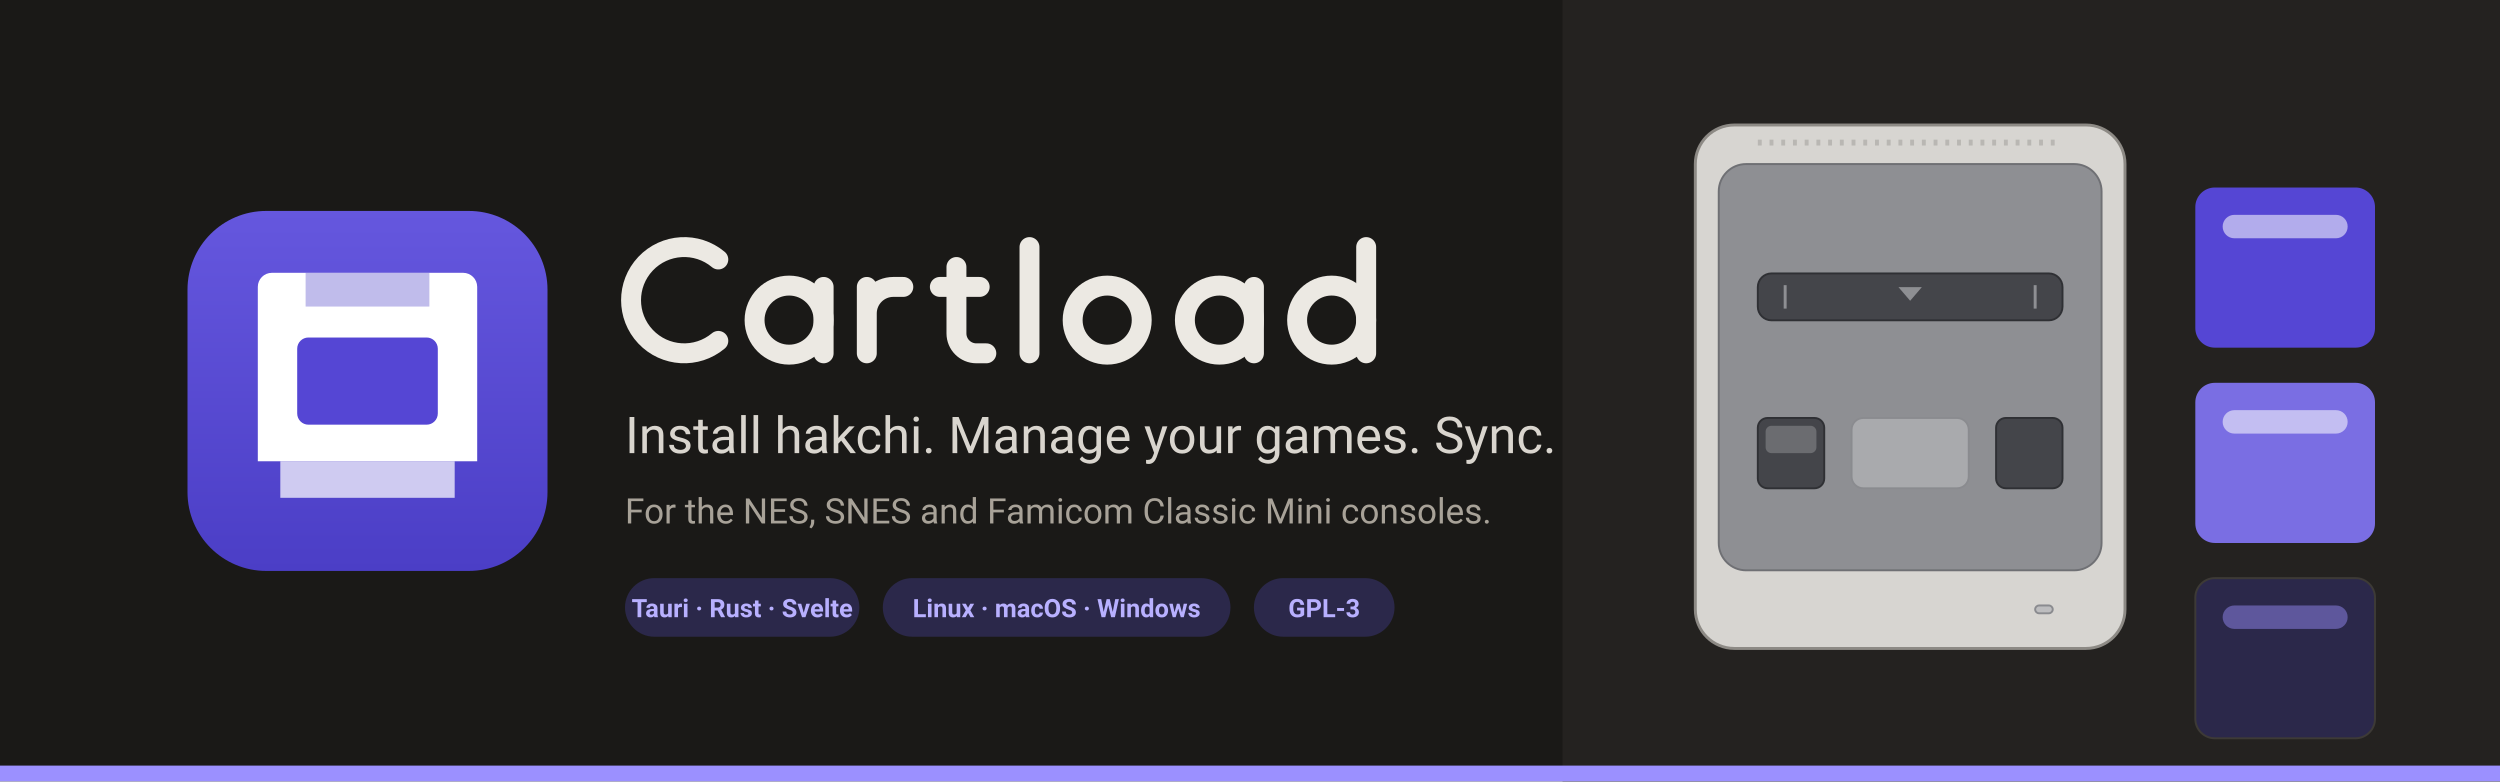
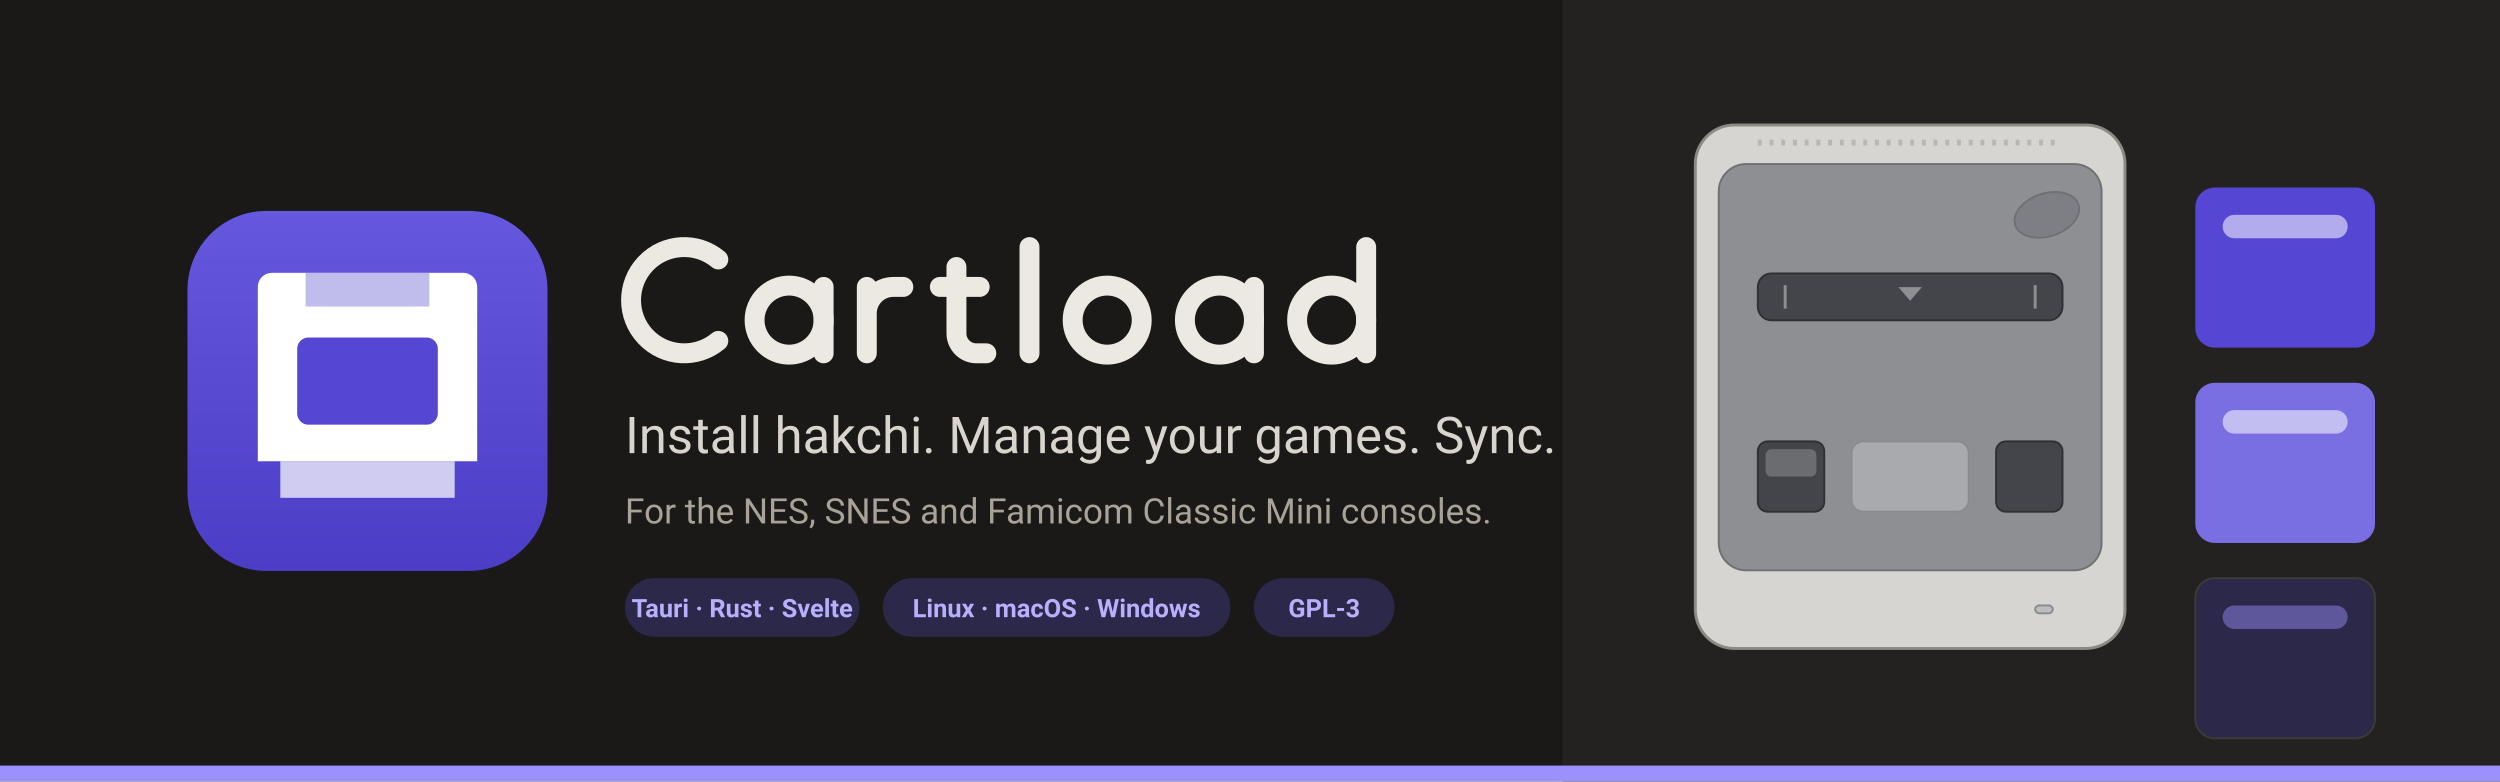
<svg xmlns="http://www.w3.org/2000/svg" width="1280" height="400" viewBox="0 0 1280 400" role="img" aria-labelledby="t d">
  <defs>
    <linearGradient id="mark" x1="0" y1="0" x2="0" y2="1">
      <stop offset="0" stop-color="#6557de" />
      <stop offset="1" stop-color="#4b3ec6" />
    </linearGradient>
    <clipPath id="frame">
      <rect width="1280" height="400" />
    </clipPath>
  </defs>
  <g clip-path="url(#frame)">
    <rect width="1280" height="400" fill="#1a1917" />
    <rect x="800" y="-40" width="580" height="480" rx="40" fill="#242220" />
    <rect x="0" y="392" width="1280" height="8" fill="#9b90ff" />
  </g>
  <g transform="translate(96 108) scale(0.72)">
    <rect width="256" height="256" rx="56" fill="url(#mark)" />
    <path d="M60 44h136a10 10 0 0 1 10 10v124H50V54a10 10 0 0 1 10-10z" fill="#ffffff" />
    <path d="M84 44v24h88V44z" fill="#4b3ec6" opacity="0.35" />
    <rect x="78" y="90" width="100" height="62" rx="8" fill="#5546d4" />
    <path d="M66 178h124v26H66z" fill="#ffffff" opacity="0.72" />
  </g>
  <g transform="translate(318 118) scale(3.4)" fill="none" stroke="#ece9e3" stroke-width="3" stroke-linecap="round" stroke-linejoin="round">
    <path d="M14.64 4.37A8 8 0 1 0 14.64 16.63" />
    <circle cx="25.3" cy="13.5" r="5.2" />
    <path d="M30.5 8.5V18.5" />
    <path d="M37 18.5V8.5M37 12.5A4 4 0 0 1 41 8.5H42.5" />
    <path d="M50.5 5.5V15.5A3 3 0 0 0 53.5 18.5H55M48 8.5H54" />
    <path d="M61.5 2.5V18.5" />
    <circle cx="73.2" cy="13.5" r="5.2" />
    <circle cx="90.1" cy="13.5" r="5.2" />
    <path d="M95.3 8.5V18.5" />
    <circle cx="107" cy="13.5" r="5.2" />
    <path d="M112.2 2.5V18.5" />
  </g>
  <g font-family="system-ui, -apple-system, 'Segoe UI', Roboto, 'Helvetica Neue', Arial, sans-serif">
    <text x="320" y="232" font-size="26" fill="#d9d5ce">Install hakchi. Manage your games. Sync.</text>
    <text x="320" y="268" font-size="18" fill="#a8a298">For the NES, SNES and Famicom Classic Mini consoles.</text>
    <g font-size="13" font-weight="600" fill="#b8b0ff">
      <rect x="320" y="296" width="120" height="30" rx="15" fill="#2b284a" />
      <text x="380" y="316" text-anchor="middle">Tauri · Rust · Svelte</text>
      <rect x="452" y="296" width="178" height="30" rx="15" fill="#2b284a" />
      <text x="541" y="316" text-anchor="middle">Linux · macOS · Windows</text>
      <rect x="642" y="296" width="72" height="30" rx="15" fill="#2b284a" />
      <text x="678" y="316" text-anchor="middle">GPL-3</text>
    </g>
  </g>
  <g transform="translate(868 64)">
    <rect x="0" y="0" width="220" height="268" rx="20" fill="#d7d5d1" stroke="#8d8a85" stroke-width="1.5" />
    <line x1="32" y1="9" x2="188" y2="9" stroke="#b9b7b3" stroke-width="3" stroke-dasharray="2 4" />
    <rect x="12" y="20" width="196" height="208" rx="14" fill="#8e8f93" stroke="#6f7074" />
+     <ellipse cx="180" cy="46" rx="17" ry="11" transform="rotate(-18 180 46)" fill="#7e7f84" stroke="#6f7074" />
    <rect x="32" y="76" width="156" height="24" rx="7" fill="#44454a" stroke="#2f3034" />
    <line x1="46" y1="82" x2="46" y2="94" stroke="#8e8f93" stroke-width="1.5" />
    <line x1="174" y1="82" x2="174" y2="94" stroke="#8e8f93" stroke-width="1.5" />
    <path d="M104 83h12l-6 7z" fill="#8e8f93" />
-     <rect x="32" y="150" width="34" height="36" rx="5" fill="#44454a" stroke="#2f3034" />
-     <rect x="36" y="154" width="26" height="14" rx="3" fill="#6b6c70" />
-     <rect x="80" y="150" width="60" height="36" rx="6" fill="#a9aaad" stroke="#8a8b8f" />
-     <rect x="154" y="150" width="34" height="36" rx="5" fill="#44454a" stroke="#2f3034" />
+     <rect x="32" y="162" width="34" height="36" rx="5" fill="#44454a" stroke="#2f3034" />
+     <rect x="36" y="166" width="26" height="14" rx="3" fill="#6b6c70" />
+     <rect x="80" y="162" width="60" height="36" rx="6" fill="#a9aaad" stroke="#8a8b8f" />
+     <rect x="154" y="162" width="34" height="36" rx="5" fill="#44454a" stroke="#2f3034" />
    <rect x="174" y="246" width="9" height="4" rx="2" fill="#bdbdbf" stroke="#8a8b8f" />
  </g>
  <g transform="translate(1124 96)">
    <rect x="0" y="0" width="92" height="82" rx="10" fill="#5546d4" />
    <rect x="0" y="100" width="92" height="82" rx="10" fill="#7a6ee3" />
    <rect x="0" y="200" width="92" height="82" rx="10" fill="#2b284a" stroke="#3d3a36" />
    <rect x="14" y="14" width="64" height="12" rx="6" fill="#ffffff" opacity="0.55" />
    <rect x="14" y="114" width="64" height="12" rx="6" fill="#ffffff" opacity="0.55" />
    <rect x="14" y="214" width="64" height="12" rx="6" fill="#9b90ff" opacity="0.45" />
  </g>
</svg>
